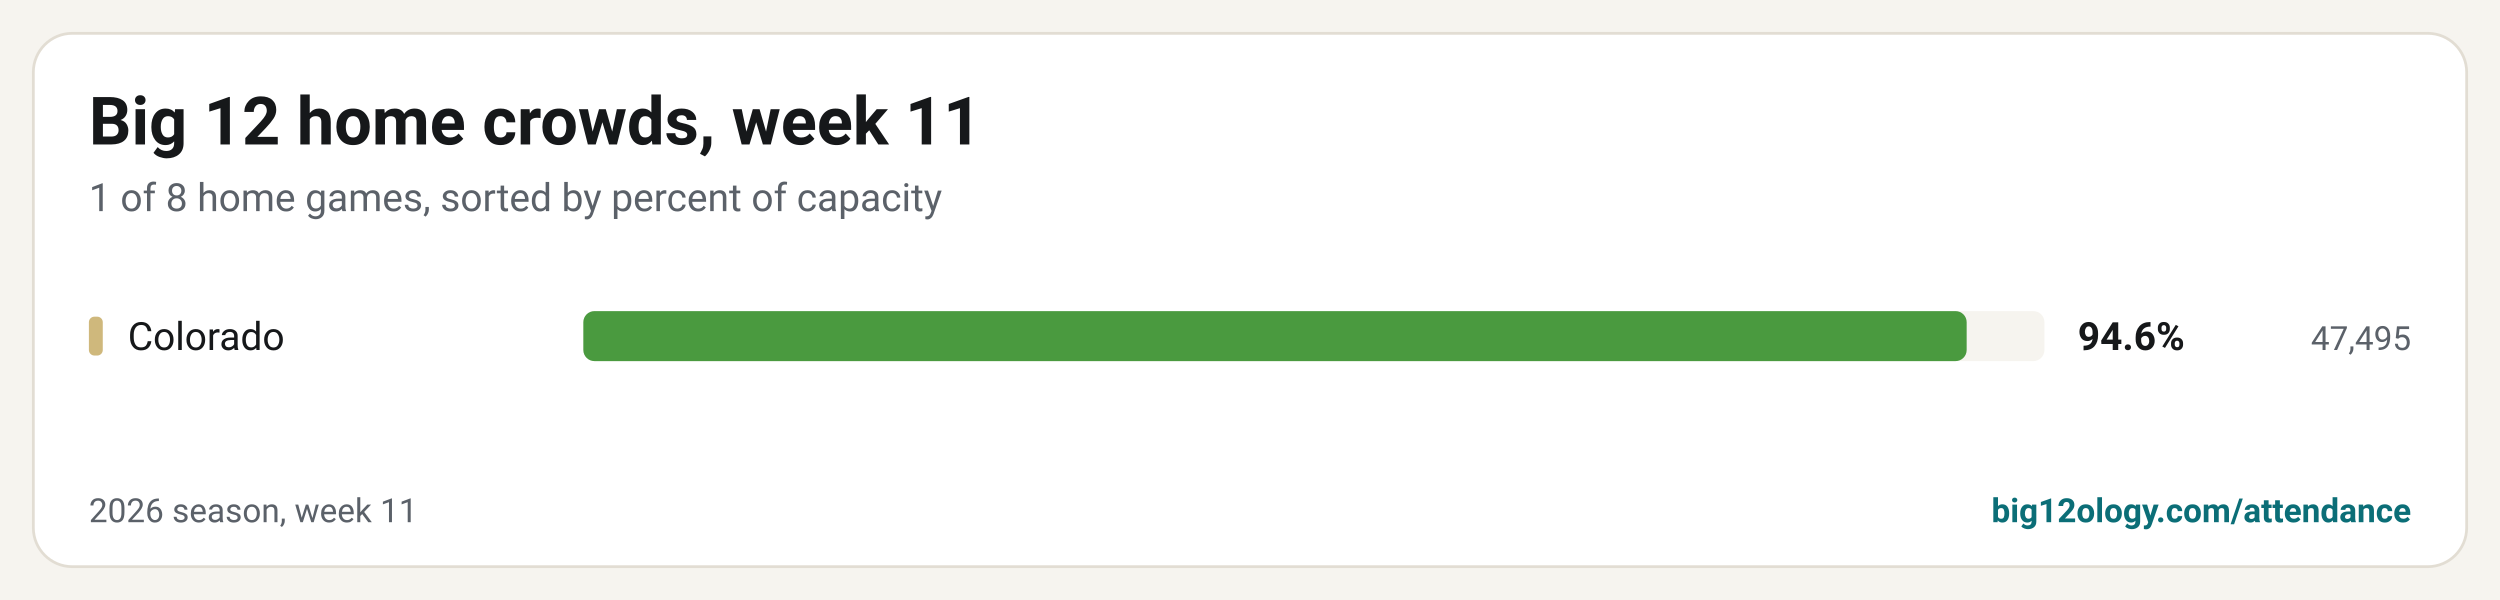
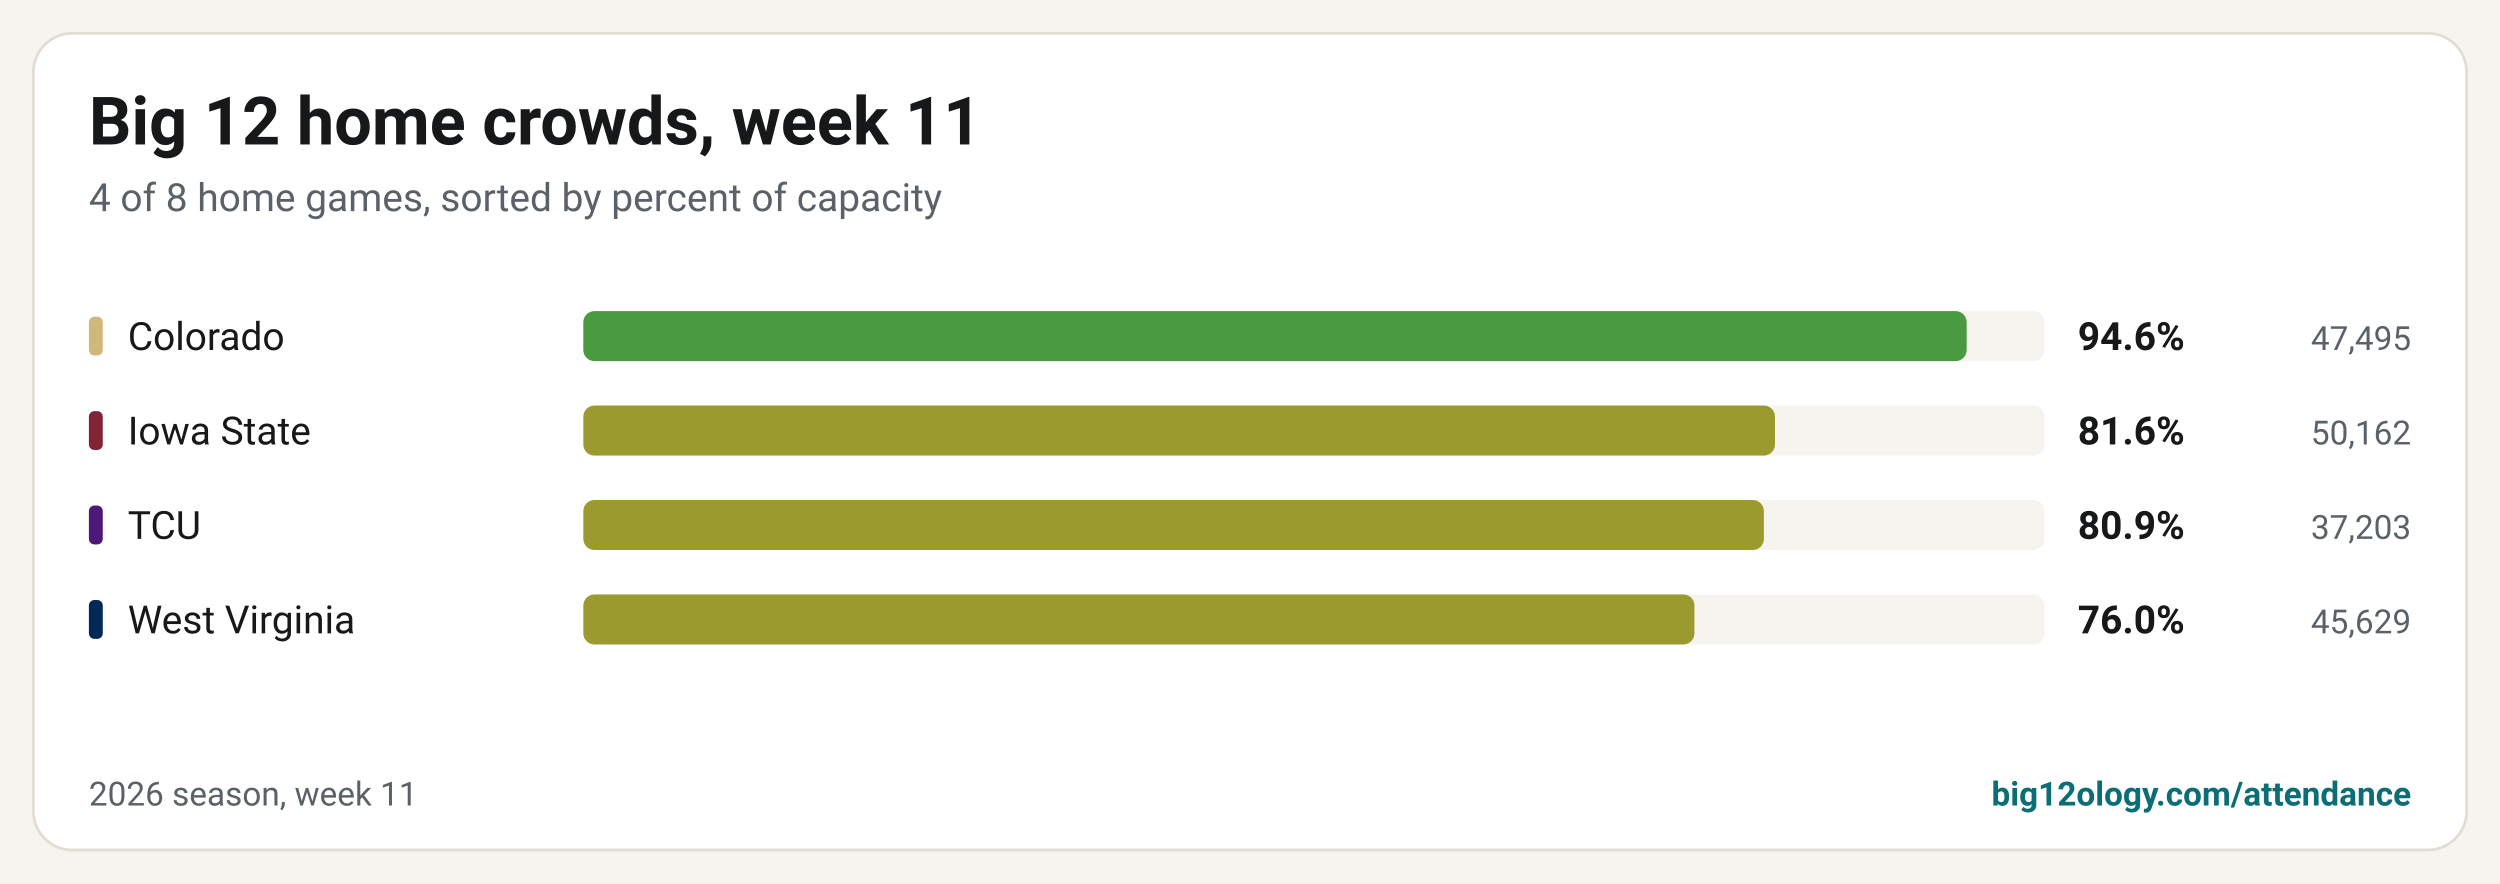
- <svg xmlns="http://www.w3.org/2000/svg" width="900" height="216" viewBox="0 0 900 216" role="img" aria-label="Big 12 home crowds, week 11. 1 of 8 home games, sorted by percent of capacity">
-   <rect width="900" height="216" fill="#f6f4ef" />
-   <rect x="12" y="12" width="876" height="192" rx="14" fill="#ffffff" stroke="#e2ddd3" />
+ <svg xmlns="http://www.w3.org/2000/svg" width="900" height="318" viewBox="0 0 900 318" role="img" aria-label="Big 12 home crowds, week 11. 4 of 8 home games, sorted by percent of capacity">
+   <rect width="900" height="318" fill="#f6f4ef" />
+   <rect x="12" y="12" width="876" height="294" rx="14" fill="#ffffff" stroke="#e2ddd3" />
  <text x="32" y="52" font-family="-apple-system, BlinkMacSystemFont, 'Segoe UI', Roboto, Helvetica, Arial, sans-serif" font-size="24" font-weight="700" fill="#16181A">Big 12 home crowds, week 11</text>
-   <text x="32" y="76" font-family="-apple-system, BlinkMacSystemFont, 'Segoe UI', Roboto, Helvetica, Arial, sans-serif" font-size="14" fill="#5b6169">1 of 8 home games, sorted by percent of capacity</text>
+   <text x="32" y="76" font-family="-apple-system, BlinkMacSystemFont, 'Segoe UI', Roboto, Helvetica, Arial, sans-serif" font-size="14" fill="#5b6169">4 of 8 home games, sorted by percent of capacity</text>
  <rect x="32" y="114" width="5" height="14" rx="2" fill="#cfb87c" />
  <text x="46" y="126" font-family="-apple-system, BlinkMacSystemFont, 'Segoe UI', Roboto, Helvetica, Arial, sans-serif" font-size="14" fill="#16181A">Colorado</text>
  <rect x="210" y="112" width="526" height="18" rx="4" fill="#f6f4ef" />
  <rect x="210" y="112" width="498" height="18" rx="4" fill="#4a9a3f" />
  <text x="748" y="126" font-family="-apple-system, BlinkMacSystemFont, 'Segoe UI', Roboto, Helvetica, Arial, sans-serif" font-size="14" font-weight="700" fill="#16181A">94.6%</text>
  <text x="868" y="126" font-family="-apple-system, BlinkMacSystemFont, 'Segoe UI', Roboto, Helvetica, Arial, sans-serif" font-size="12" fill="#5b6169" text-anchor="end">47,495</text>
-   <text x="32" y="188" font-family="-apple-system, BlinkMacSystemFont, 'Segoe UI', Roboto, Helvetica, Arial, sans-serif" font-size="12" fill="#5b6169">2026 season, week 11</text>
-   <text x="868" y="188" font-family="-apple-system, BlinkMacSystemFont, 'Segoe UI', Roboto, Helvetica, Arial, sans-serif" font-size="12" fill="#0B6E77" text-anchor="end" font-weight="600">big12ology.com/attendance</text>
+   <rect x="32" y="148" width="5" height="14" rx="2" fill="#822433" />
+   <text x="46" y="160" font-family="-apple-system, BlinkMacSystemFont, 'Segoe UI', Roboto, Helvetica, Arial, sans-serif" font-size="14" fill="#16181A">Iowa State</text>
+   <rect x="210" y="146" width="526" height="18" rx="4" fill="#f6f4ef" />
+   <rect x="210" y="146" width="429" height="18" rx="4" fill="#9a9a2f" />
+   <text x="748" y="160" font-family="-apple-system, BlinkMacSystemFont, 'Segoe UI', Roboto, Helvetica, Arial, sans-serif" font-size="14" font-weight="700" fill="#16181A">81.6%</text>
+   <text x="868" y="160" font-family="-apple-system, BlinkMacSystemFont, 'Segoe UI', Roboto, Helvetica, Arial, sans-serif" font-size="12" fill="#5b6169" text-anchor="end">50,162</text>
+   <rect x="32" y="182" width="5" height="14" rx="2" fill="#4d1979" />
+   <text x="46" y="194" font-family="-apple-system, BlinkMacSystemFont, 'Segoe UI', Roboto, Helvetica, Arial, sans-serif" font-size="14" fill="#16181A">TCU</text>
+   <rect x="210" y="180" width="526" height="18" rx="4" fill="#f6f4ef" />
+   <rect x="210" y="180" width="425" height="18" rx="4" fill="#9a9a2f" />
+   <text x="748" y="194" font-family="-apple-system, BlinkMacSystemFont, 'Segoe UI', Roboto, Helvetica, Arial, sans-serif" font-size="14" font-weight="700" fill="#16181A">80.9%</text>
+   <text x="868" y="194" font-family="-apple-system, BlinkMacSystemFont, 'Segoe UI', Roboto, Helvetica, Arial, sans-serif" font-size="12" fill="#5b6169" text-anchor="end">37,203</text>
+   <rect x="32" y="216" width="5" height="14" rx="2" fill="#002855" />
+   <text x="46" y="228" font-family="-apple-system, BlinkMacSystemFont, 'Segoe UI', Roboto, Helvetica, Arial, sans-serif" font-size="14" fill="#16181A">West Virginia</text>
+   <rect x="210" y="214" width="526" height="18" rx="4" fill="#f6f4ef" />
+   <rect x="210" y="214" width="400" height="18" rx="4" fill="#9a9a2f" />
+   <text x="748" y="228" font-family="-apple-system, BlinkMacSystemFont, 'Segoe UI', Roboto, Helvetica, Arial, sans-serif" font-size="14" font-weight="700" fill="#16181A">76.0%</text>
+   <text x="868" y="228" font-family="-apple-system, BlinkMacSystemFont, 'Segoe UI', Roboto, Helvetica, Arial, sans-serif" font-size="12" fill="#5b6169" text-anchor="end">45,629</text>
+   <text x="32" y="290" font-family="-apple-system, BlinkMacSystemFont, 'Segoe UI', Roboto, Helvetica, Arial, sans-serif" font-size="12" fill="#5b6169">2026 season, week 11</text>
+   <text x="868" y="290" font-family="-apple-system, BlinkMacSystemFont, 'Segoe UI', Roboto, Helvetica, Arial, sans-serif" font-size="12" fill="#0B6E77" text-anchor="end" font-weight="600">big12ology.com/attendance</text>
</svg>
